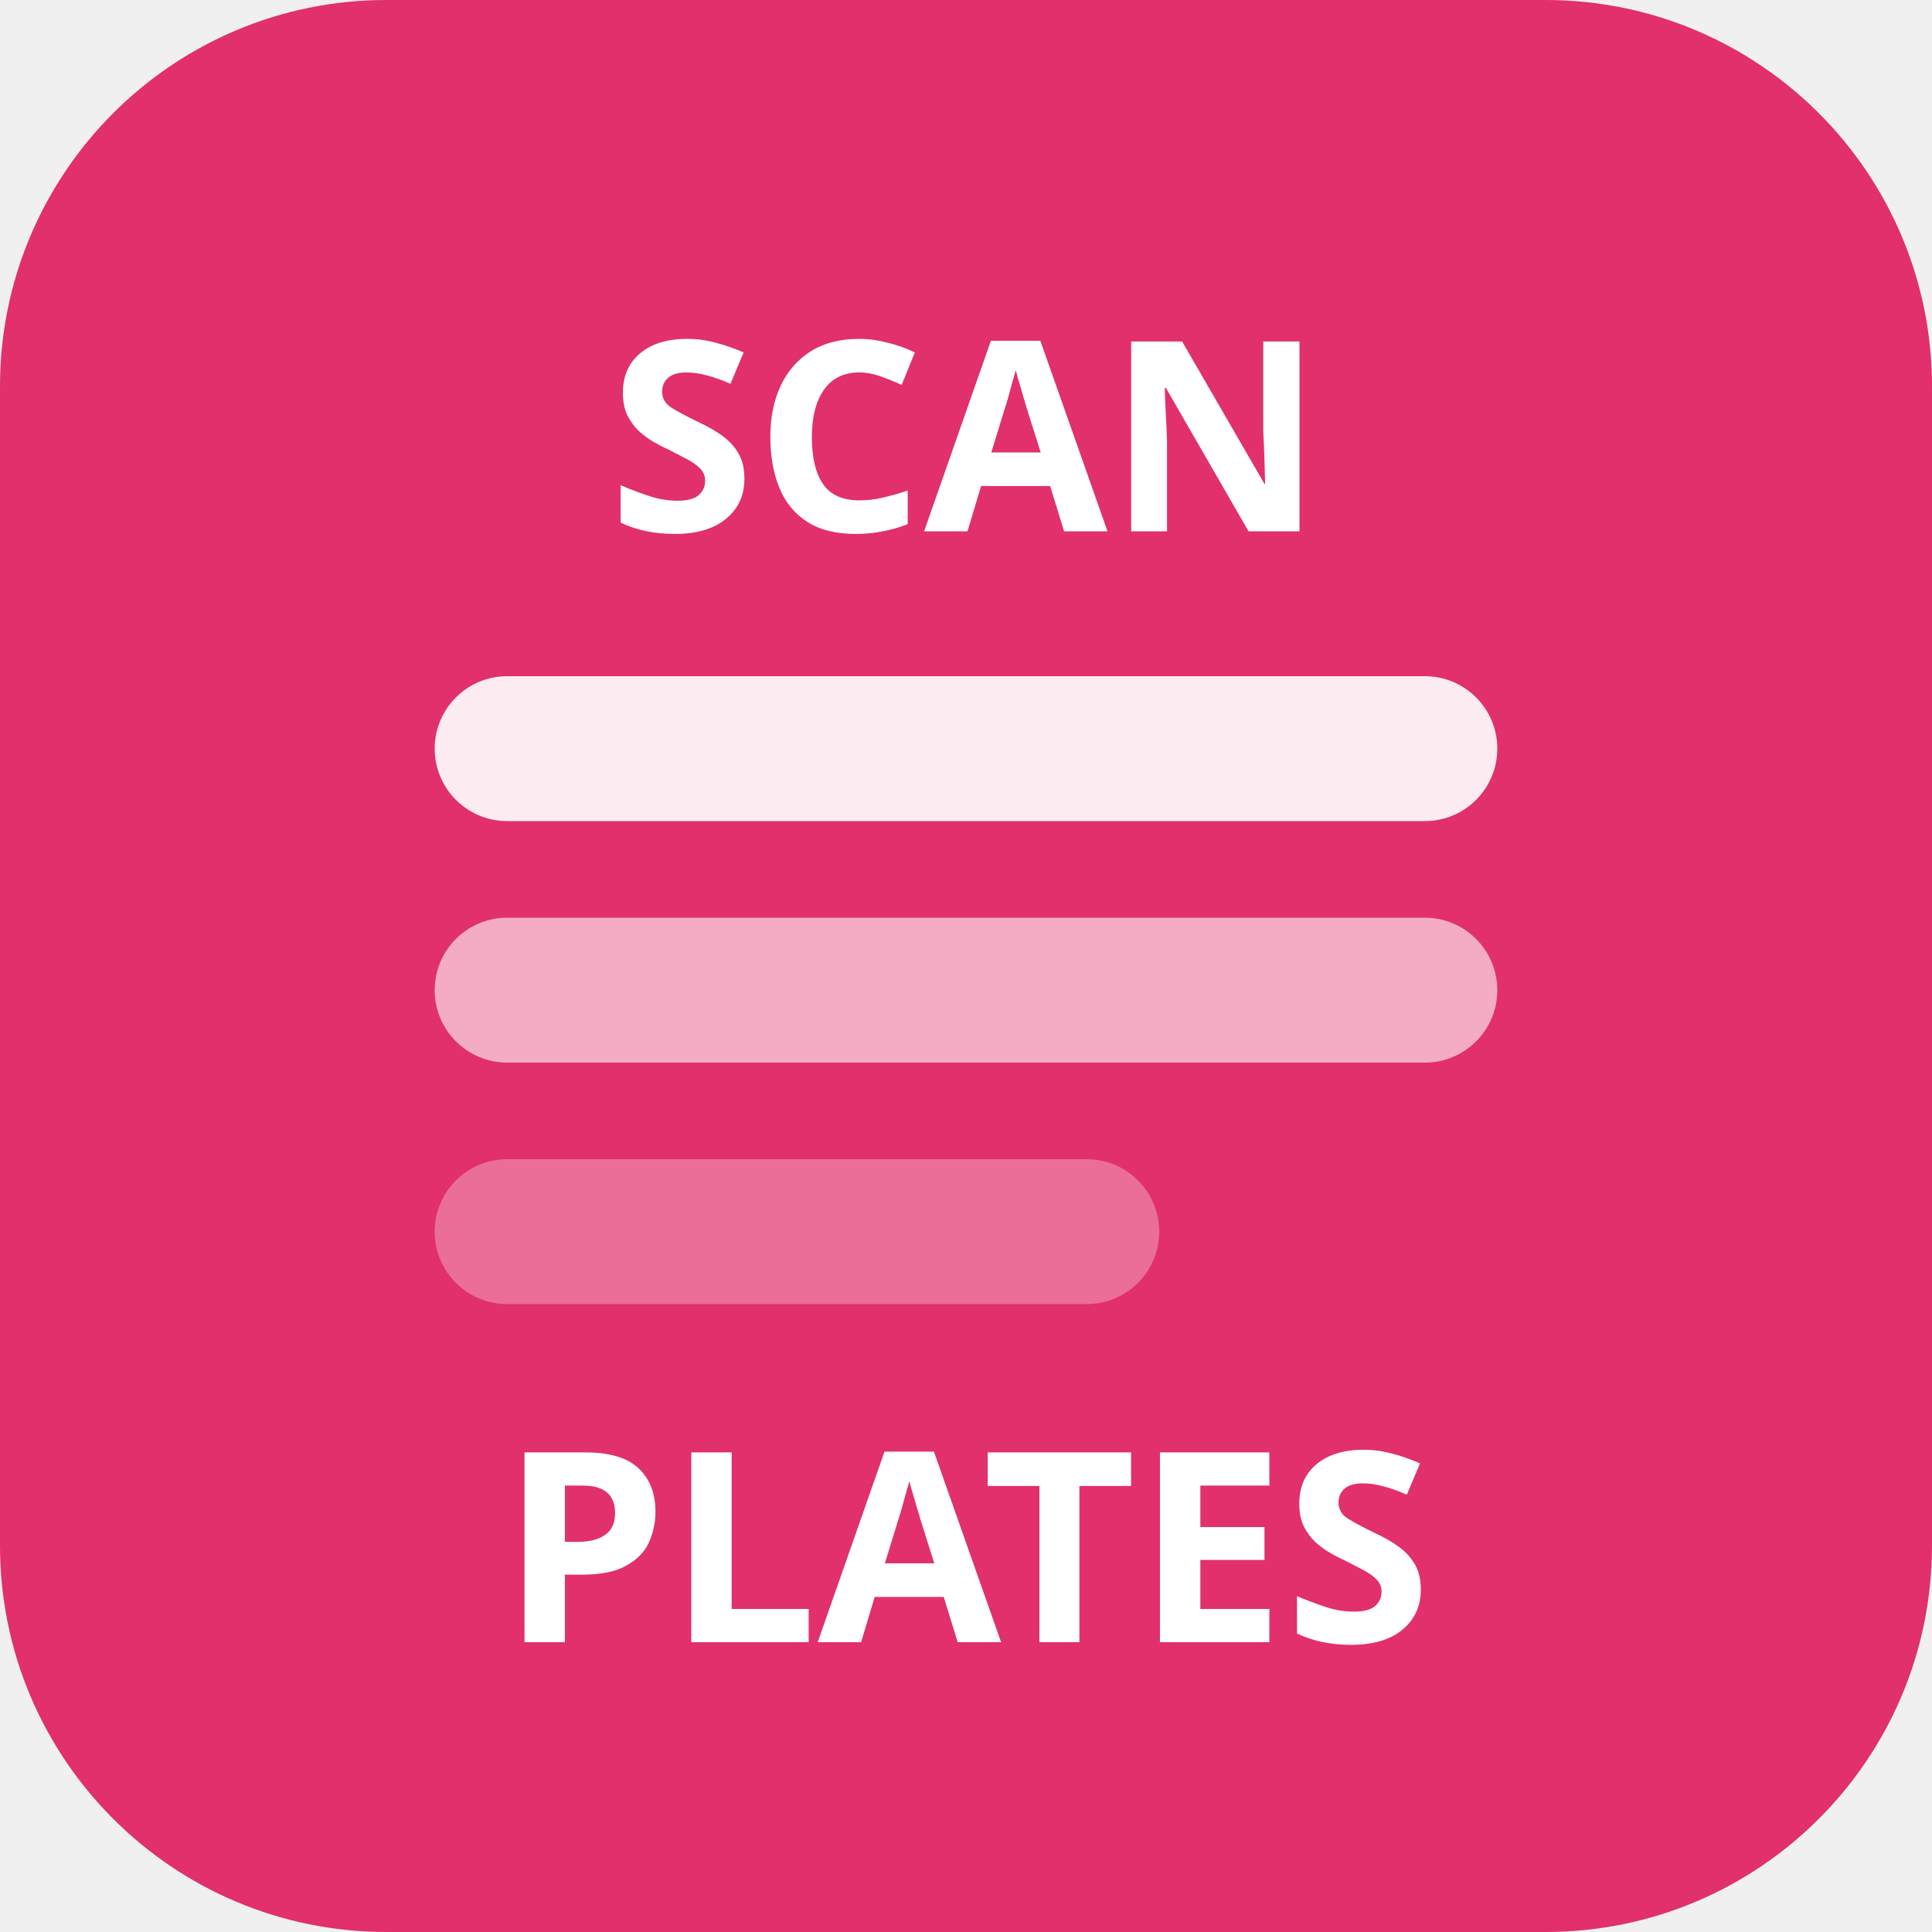
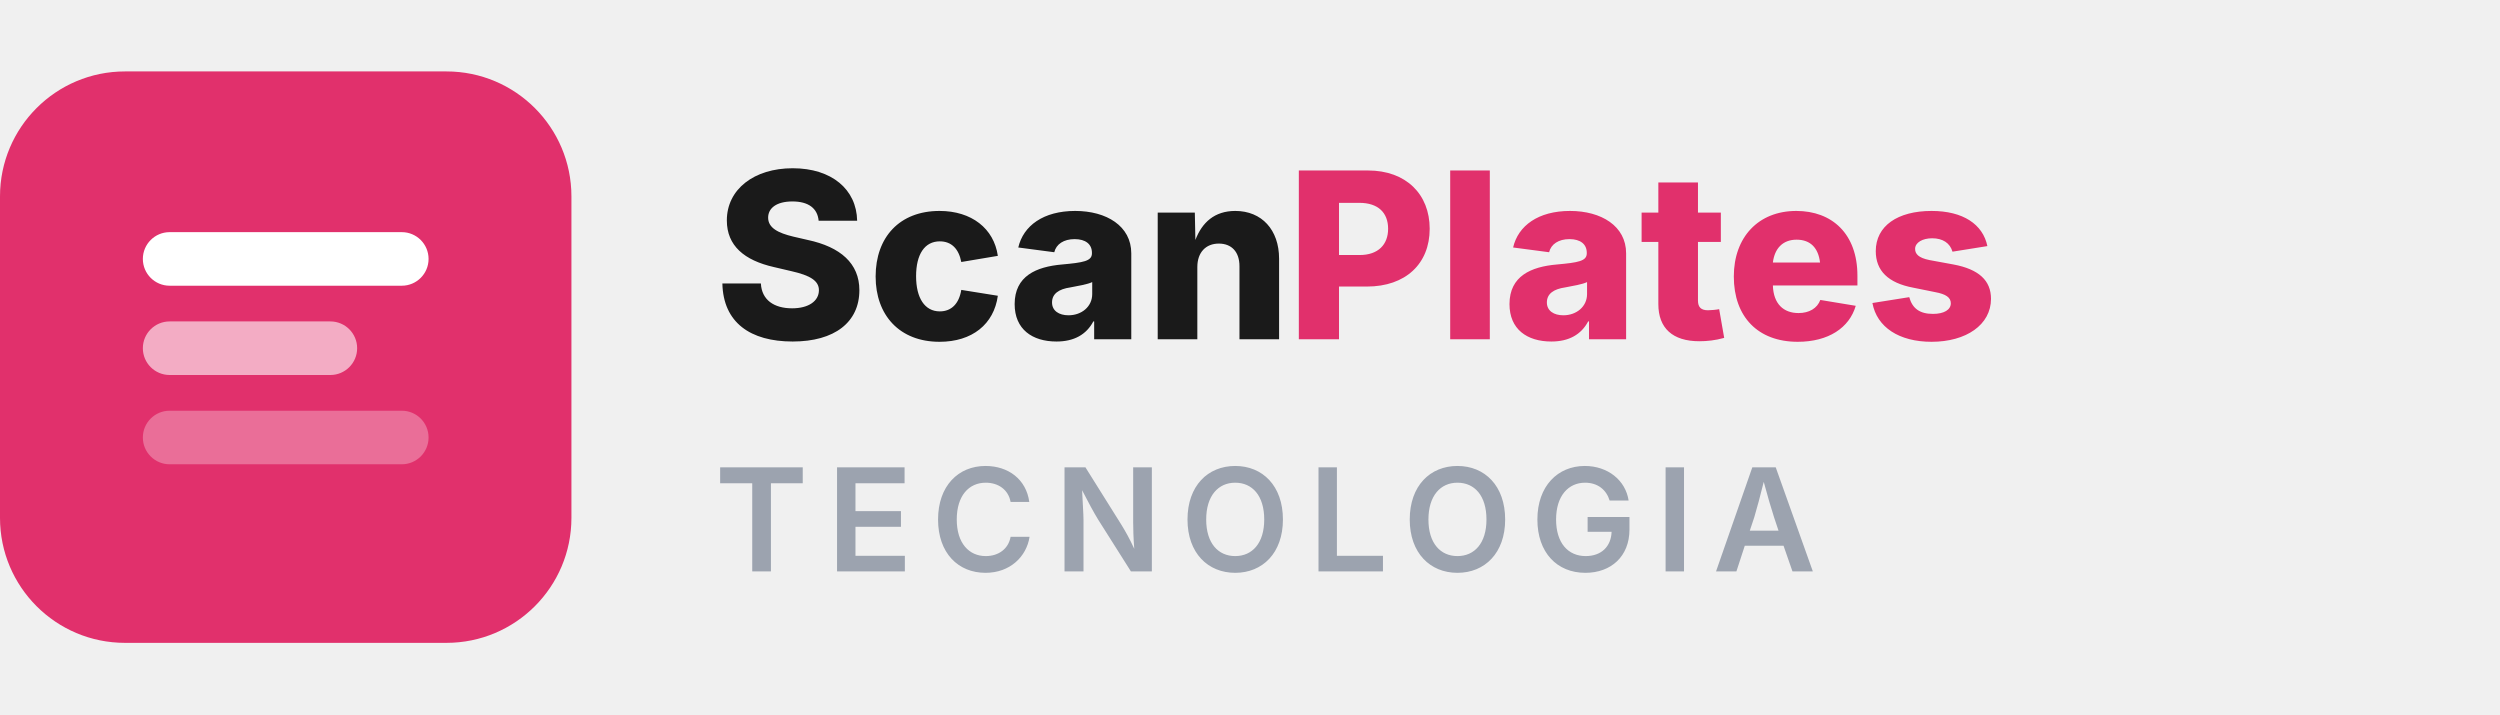
- <svg xmlns="http://www.w3.org/2000/svg" width="80" height="80" viewBox="0 0 80 80" fill="none">
-   <rect width="80" height="80" rx="16" fill="#E1306C" />
-   <rect x="18" y="28" width="44" height="6" rx="3" fill="white" opacity="0.9" />
-   <rect x="18" y="38" width="44" height="6" rx="3" fill="white" opacity="0.6" />
-   <rect x="18" y="48" width="30" height="6" rx="3" fill="white" opacity="0.3" />
-   <text x="40" y="22" text-anchor="middle" font-family="system-ui" font-size="11" font-weight="700" fill="white">SCAN</text>
-   <text x="40" y="68" text-anchor="middle" font-family="system-ui" font-size="11" font-weight="700" fill="white">PLATES</text>
+ <svg xmlns="http://www.w3.org/2000/svg" width="140" height="40" viewBox="0 0 140 40" fill="none">
+   <rect x="0" y="4" width="32" height="32" rx="7" fill="#E1306C" />
+   <rect x="8" y="13" width="16" height="3" rx="1.5" fill="white" />
+   <rect x="8" y="18" width="12" height="3" rx="1.5" fill="white" opacity="0.6" />
+   <rect x="8" y="23" width="16" height="3" rx="1.5" fill="white" opacity="0.3" />
+   <text x="40" y="19" font-family="system-ui, -apple-system, sans-serif" font-size="13" font-weight="800" fill="#1A1A1A">Scan</text>
+   <text x="72" y="19" font-family="system-ui, -apple-system, sans-serif" font-size="13" font-weight="800" fill="#E1306C">Plates</text>
+   <text x="40" y="32" font-family="system-ui, -apple-system, sans-serif" font-size="8" font-weight="600" fill="#9CA3AF" letter-spacing="1">TECNOLOGIA</text>
</svg>
